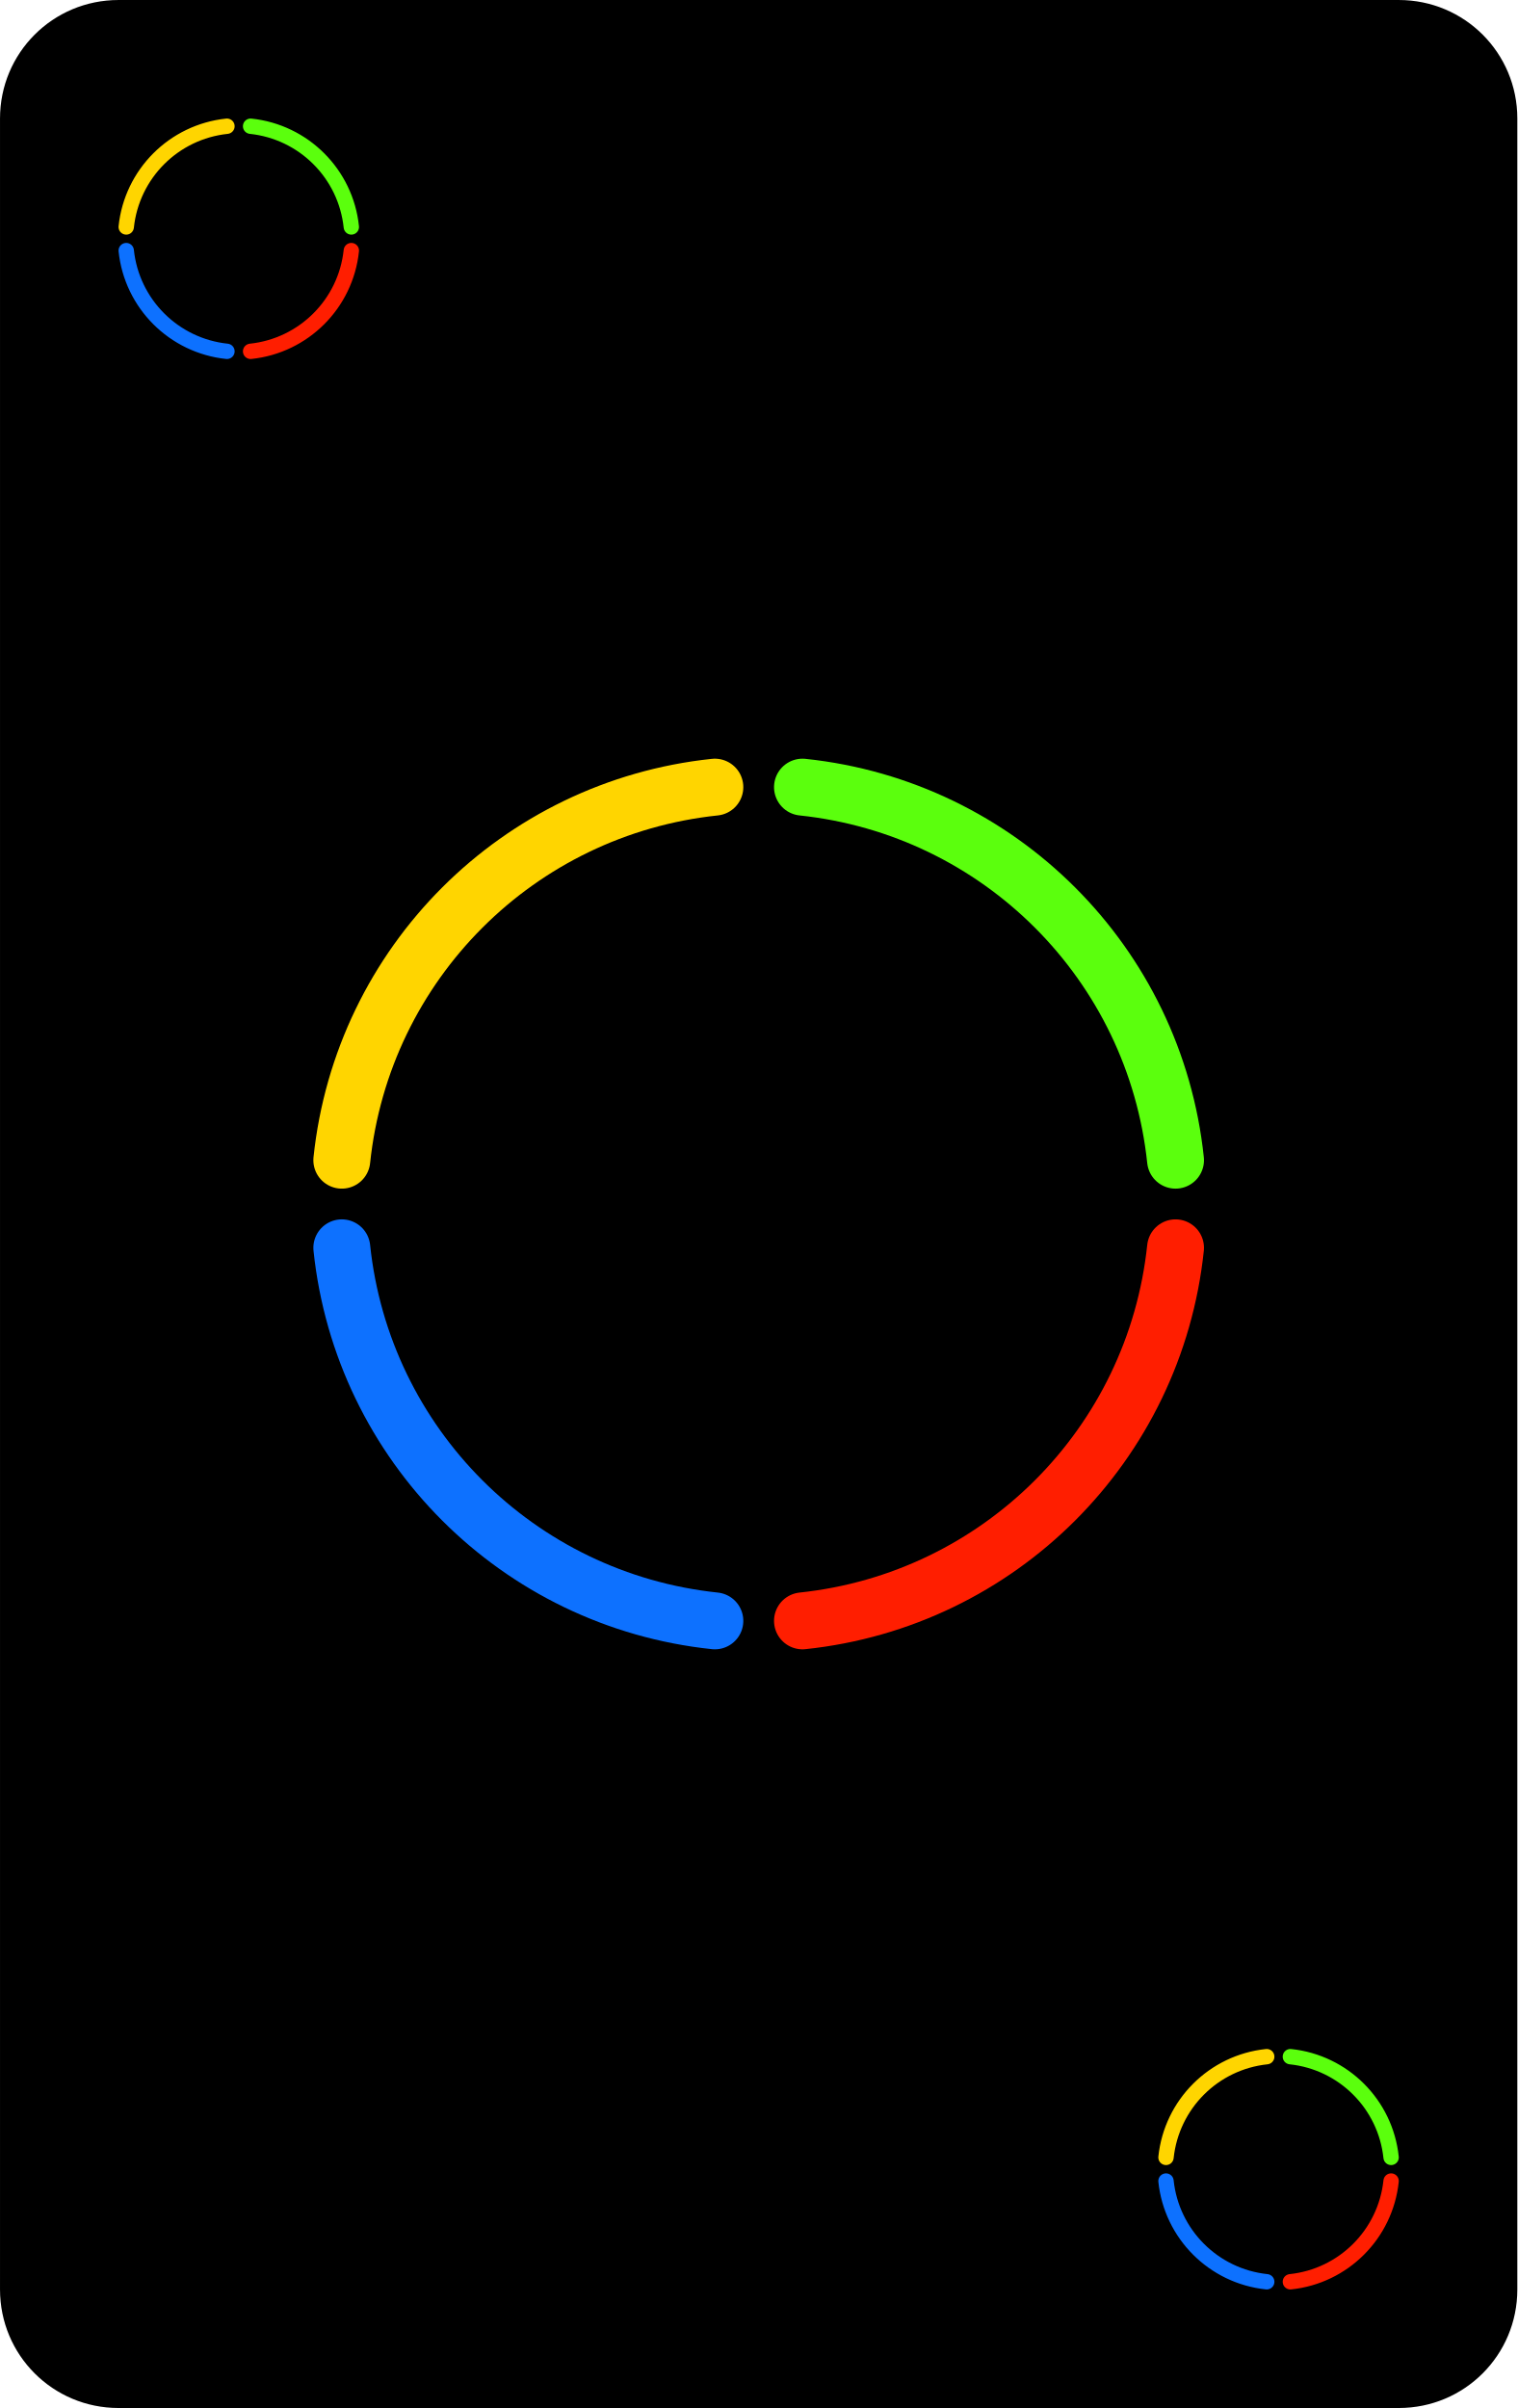
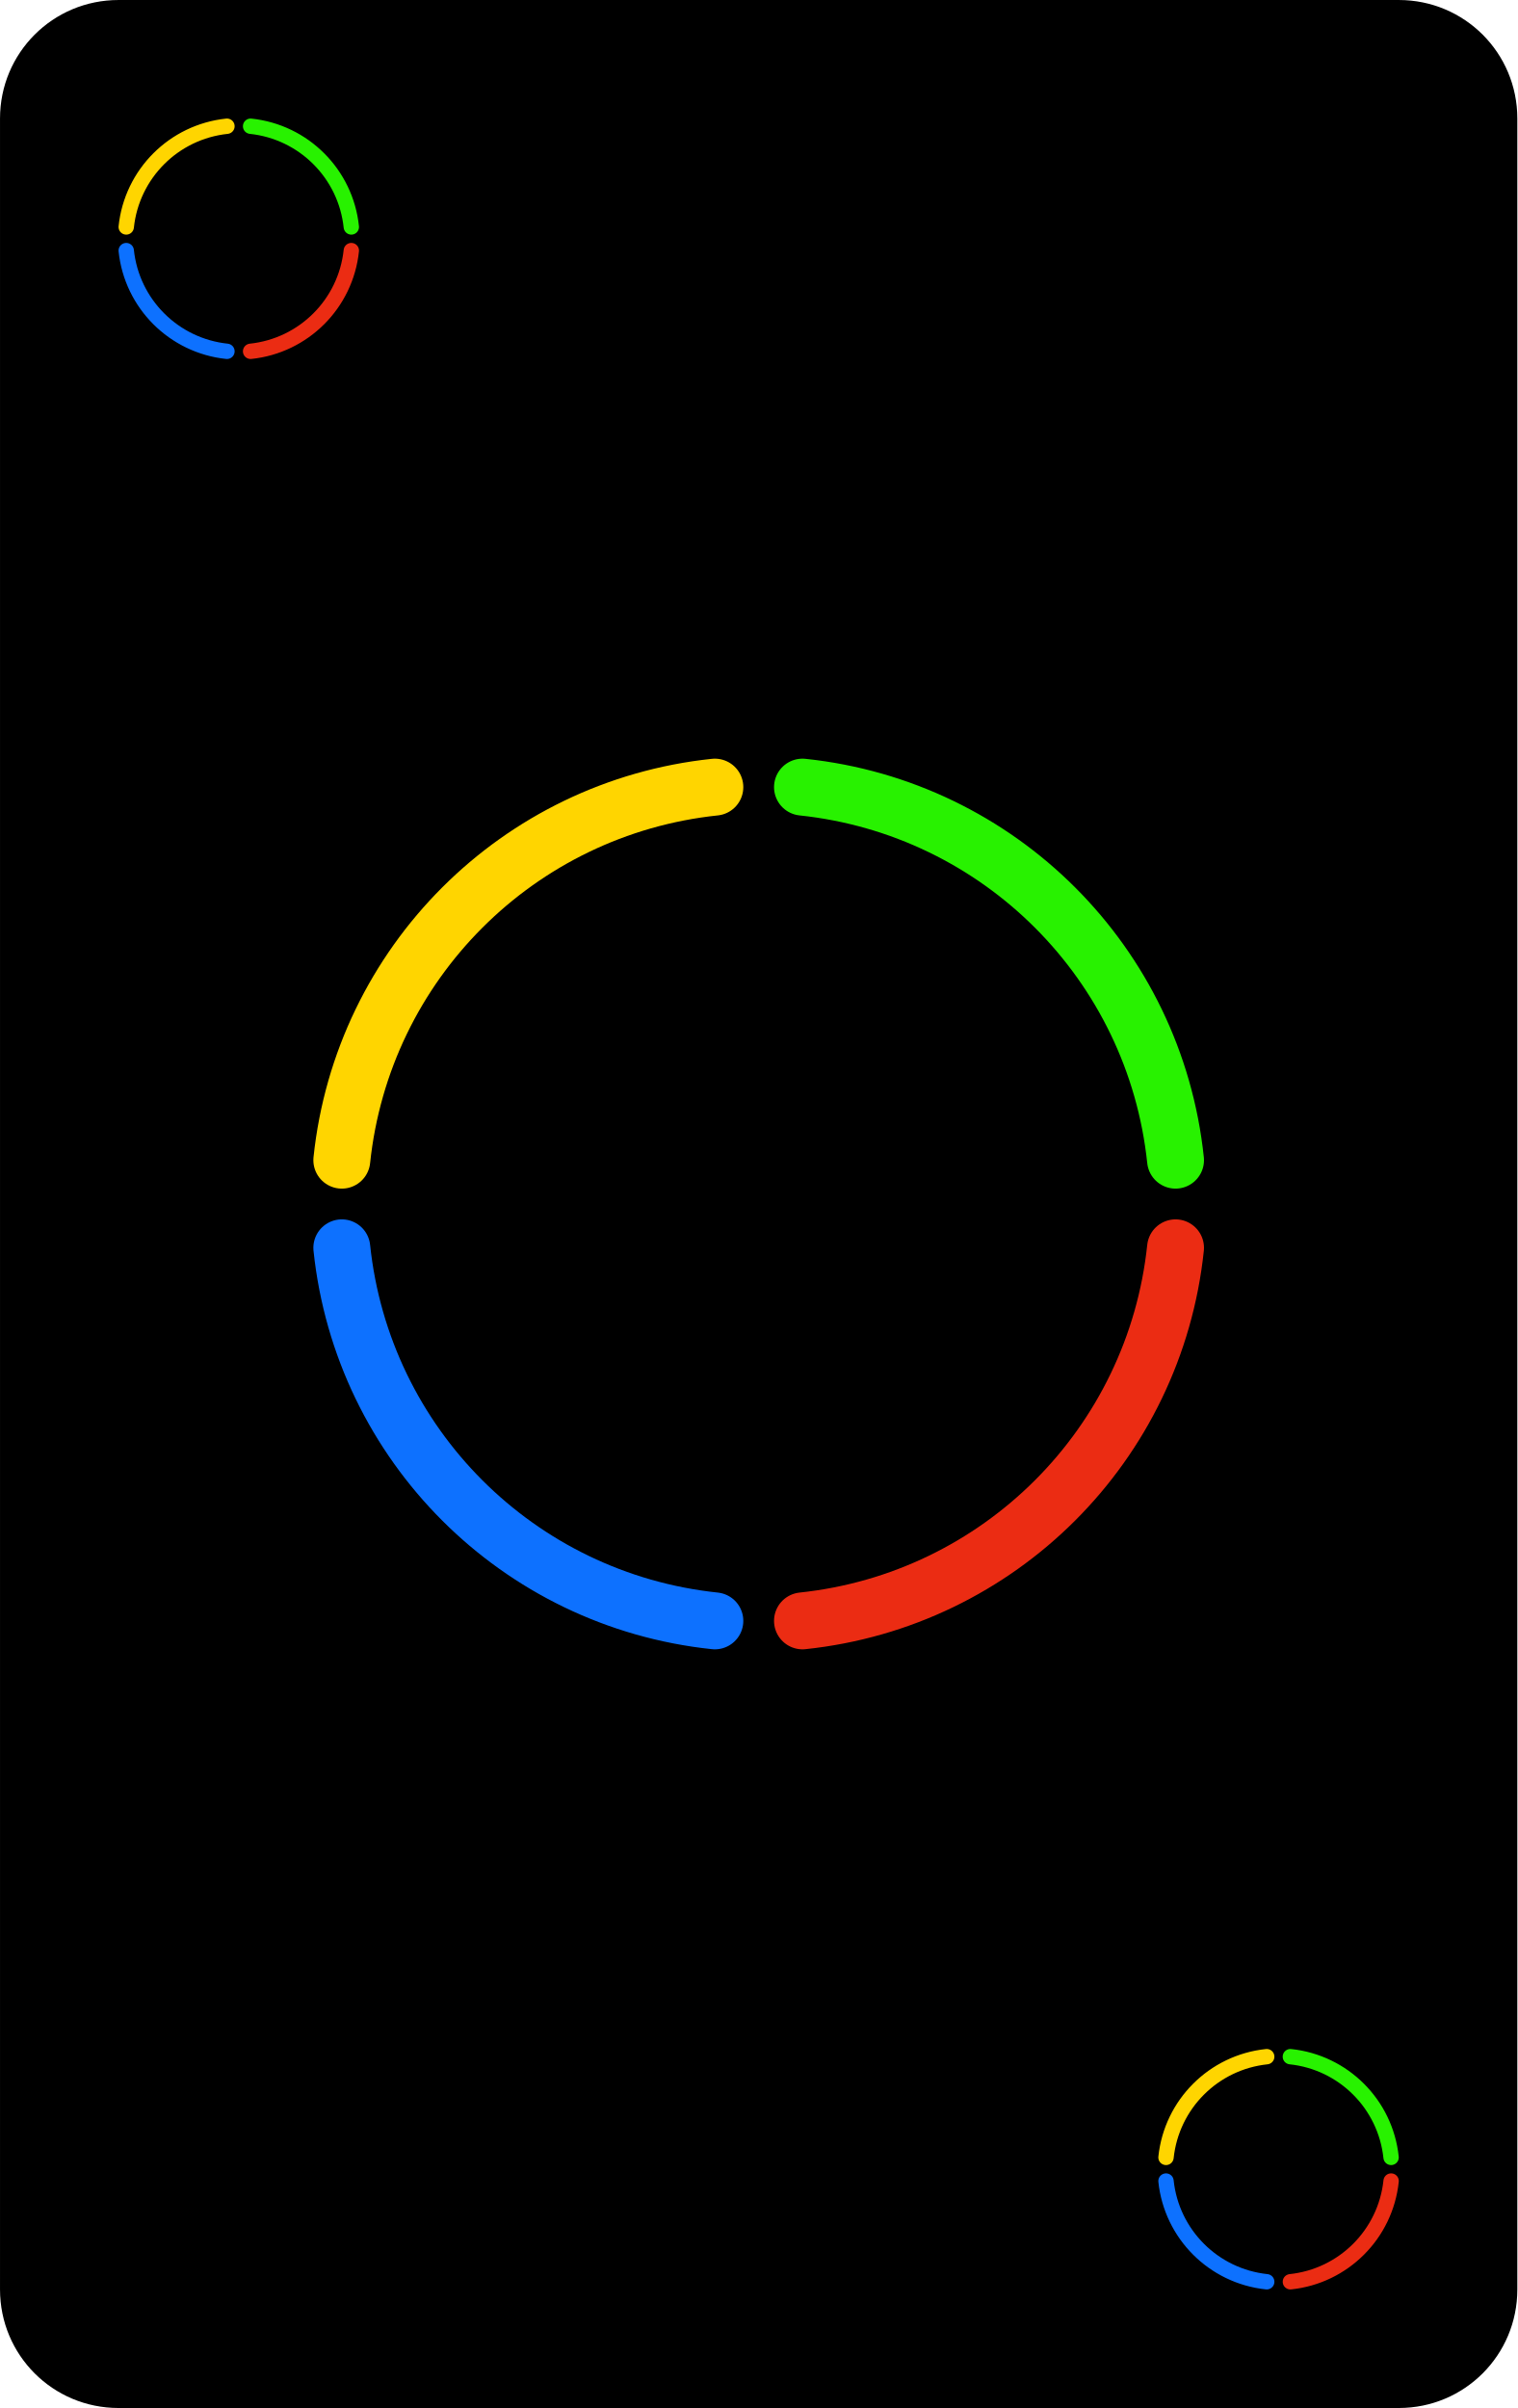
<svg xmlns="http://www.w3.org/2000/svg" width="64mm" height="101.568mm" viewBox="0 0 64 101.568" version="1.1" id="svg7812">
  <defs id="defs7809" />
  <g id="layer1" transform="translate(-219.3696,-154.9557)">
    <path id="rect2559" style="stroke-width:5;stroke-linecap:round;stroke-linejoin:round;stroke-miterlimit:0;stroke-dashoffset:117.165;paint-order:markers fill stroke" d="m 224.37,154.956 h 54 c 2.77,0 5,2.23 5,5 v 91.568 c 0,2.77 -2.23,5 -5,5 h -54 c -2.77,0 -5,-2.23 -5,-5 v -91.568 c 0,-2.77 2.23,-5 5,-5 z" />
-     <g id="g5538" transform="translate(101.7089,141.9687)">
-       <path id="path2669" style="fill:none;stroke:#0d71ff;stroke-width:2.4;stroke-linecap:round;stroke-linejoin:round;stroke-miterlimit:0;stroke-dashoffset:117.165;paint-order:markers fill stroke" transform="rotate(90)" d="m 81.354,-147.813 a 17.68,17.68 0 0 1 -15.735,15.735" />
-       <path id="path2671" style="fill:none;stroke:#ffd500;stroke-width:2.4;stroke-linecap:round;stroke-linejoin:round;stroke-miterlimit:0;stroke-dashoffset:117.165;paint-order:markers fill stroke" transform="scale(-1)" d="m -132.078,-61.923 a 17.68,17.68 0 0 1 -15.735,15.735" />
-       <path id="path2673" style="fill:none;stroke:#5bff0d;stroke-width:2.4;stroke-linecap:round;stroke-linejoin:round;stroke-miterlimit:0;stroke-dashoffset:117.165;paint-order:markers fill stroke" transform="rotate(-90)" d="M -46.188,151.509 A 17.68,17.68 0 0 1 -61.923,167.244" />
-       <path id="path2675" style="fill:none;stroke:#ff1e00;stroke-width:2.4;stroke-linecap:round;stroke-linejoin:round;stroke-miterlimit:0;stroke-dashoffset:117.165;paint-order:markers fill stroke" d="M 167.244,65.619 A 17.68,17.68 0 0 1 151.509,81.354" />
-     </g>
-     <g id="g5548" transform="matrix(0.27,0,0,0.27,189.0327,147.809)">
-       <path id="path5540" style="fill:none;stroke:#0d71ff;stroke-width:2.4;stroke-linecap:round;stroke-linejoin:round;stroke-miterlimit:0;stroke-dashoffset:117.165;paint-order:markers fill stroke" transform="rotate(90)" d="m 81.354,-147.813 a 17.68,17.68 0 0 1 -15.735,15.735" />
-       <path id="path5542" style="fill:none;stroke:#ffd500;stroke-width:2.4;stroke-linecap:round;stroke-linejoin:round;stroke-miterlimit:0;stroke-dashoffset:117.165;paint-order:markers fill stroke" transform="scale(-1)" d="m -132.078,-61.923 a 17.68,17.68 0 0 1 -15.735,15.735" />
-       <path id="path5544" style="fill:none;stroke:#5bff0d;stroke-width:2.4;stroke-linecap:round;stroke-linejoin:round;stroke-miterlimit:0;stroke-dashoffset:117.165;paint-order:markers fill stroke" transform="rotate(-90)" d="M -46.188,151.509 A 17.68,17.68 0 0 1 -61.923,167.244" />
-       <path id="path5546" style="fill:none;stroke:#ff1e00;stroke-width:2.4;stroke-linecap:round;stroke-linejoin:round;stroke-miterlimit:0;stroke-dashoffset:117.165;paint-order:markers fill stroke" d="M 167.244,65.619 A 17.68,17.68 0 0 1 151.509,81.354" />
-     </g>
-     <g id="g5558" transform="matrix(0.27,0,0,0.27,232.8898,229.2338)">
-       <path id="path5550" style="fill:none;stroke:#0d71ff;stroke-width:2.4;stroke-linecap:round;stroke-linejoin:round;stroke-miterlimit:0;stroke-dashoffset:117.165;paint-order:markers fill stroke" transform="rotate(90)" d="m 81.354,-147.813 a 17.68,17.68 0 0 1 -15.735,15.735" />
-       <path id="path5552" style="fill:none;stroke:#ffd500;stroke-width:2.4;stroke-linecap:round;stroke-linejoin:round;stroke-miterlimit:0;stroke-dashoffset:117.165;paint-order:markers fill stroke" transform="scale(-1)" d="m -132.078,-61.923 a 17.68,17.68 0 0 1 -15.735,15.735" />
-       <path id="path5554" style="fill:none;stroke:#5bff0d;stroke-width:2.4;stroke-linecap:round;stroke-linejoin:round;stroke-miterlimit:0;stroke-dashoffset:117.165;paint-order:markers fill stroke" transform="rotate(-90)" d="M -46.188,151.509 A 17.68,17.68 0 0 1 -61.923,167.244" />
-       <path id="path5556" style="fill:none;stroke:#ff1e00;stroke-width:2.4;stroke-linecap:round;stroke-linejoin:round;stroke-miterlimit:0;stroke-dashoffset:117.165;paint-order:markers fill stroke" d="M 167.244,65.619 A 17.68,17.68 0 0 1 151.509,81.354" />
-     </g>
+     <path id="path2669" style="fill:none;stroke:#0d71ff;stroke-width:2.4;stroke-linecap:round;stroke-linejoin:round;stroke-miterlimit:0;stroke-dashoffset:117.165;paint-order:markers fill stroke" d="M 249.522,223.323 A 17.68,17.68 0 0 1 233.787,207.588" />
+     <path id="path2671" style="fill:none;stroke:#ffd500;stroke-width:2.4;stroke-linecap:round;stroke-linejoin:round;stroke-miterlimit:0;stroke-dashoffset:117.165;paint-order:markers fill stroke" d="m 233.787,203.891 a 17.68,17.68 0 0 1 15.735,-15.735" />
+     <path id="path2673" style="fill:none;stroke:#28f200;stroke-width:2.4;stroke-linecap:round;stroke-linejoin:round;stroke-miterlimit:0;stroke-dashoffset:117.165;paint-order:markers fill stroke;stroke-opacity:1" d="m 253.218,188.156 a 17.68,17.68 0 0 1 15.735,15.735" />
+     <path id="path2675" style="fill:none;stroke:#eb2c13;stroke-width:2.4;stroke-linecap:round;stroke-linejoin:round;stroke-miterlimit:0;stroke-dashoffset:117.165;paint-order:markers fill stroke;stroke-opacity:1" d="m 268.953,207.588 a 17.68,17.68 0 0 1 -15.735,15.735" />
+     <path id="path5540" style="fill:none;stroke:#0d71ff;stroke-width:0.648;stroke-linecap:round;stroke-linejoin:round;stroke-miterlimit:0;stroke-dashoffset:117.165;paint-order:markers fill stroke" d="m 228.942,169.774 a 4.774,4.774 0 0 1 -4.248,-4.248" />
+     <path id="path5542" style="fill:none;stroke:#ffd500;stroke-width:0.648;stroke-linecap:round;stroke-linejoin:round;stroke-miterlimit:0;stroke-dashoffset:117.165;paint-order:markers fill stroke" d="m 224.694,164.528 a 4.774,4.774 0 0 1 4.248,-4.248" />
+     <path id="path5544" style="fill:none;stroke:#28f200;stroke-width:0.648;stroke-linecap:round;stroke-linejoin:round;stroke-miterlimit:0;stroke-dashoffset:117.165;paint-order:markers fill stroke;stroke-opacity:1" d="m 229.94,160.28 a 4.774,4.774 0 0 1 4.248,4.248" />
+     <path id="path5546" style="fill:none;stroke:#eb2c13;stroke-width:0.648;stroke-linecap:round;stroke-linejoin:round;stroke-miterlimit:0;stroke-dashoffset:117.165;paint-order:markers fill stroke;stroke-opacity:1" d="m 234.188,165.526 a 4.774,4.774 0 0 1 -4.248,4.248" />
+     <path id="path5550" style="fill:none;stroke:#0d71ff;stroke-width:0.648;stroke-linecap:round;stroke-linejoin:round;stroke-miterlimit:0;stroke-dashoffset:117.165;paint-order:markers fill stroke" d="m 272.799,251.199 a 4.774,4.774 0 0 1 -4.248,-4.248" />
+     <path id="path5552" style="fill:none;stroke:#ffd500;stroke-width:0.648;stroke-linecap:round;stroke-linejoin:round;stroke-miterlimit:0;stroke-dashoffset:117.165;paint-order:markers fill stroke" d="m 268.551,245.953 a 4.774,4.774 0 0 1 4.248,-4.248" />
+     <path id="path5554" style="fill:none;stroke:#28f200;stroke-width:0.648;stroke-linecap:round;stroke-linejoin:round;stroke-miterlimit:0;stroke-dashoffset:117.165;paint-order:markers fill stroke;stroke-opacity:1" d="m 273.797,241.705 a 4.774,4.774 0 0 1 4.248,4.248" />
+     <path id="path5556" style="fill:none;stroke:#eb2c13;stroke-width:0.648;stroke-linecap:round;stroke-linejoin:round;stroke-miterlimit:0;stroke-dashoffset:117.165;paint-order:markers fill stroke;stroke-opacity:1" d="m 278.046,246.951 a 4.774,4.774 0 0 1 -4.248,4.248" />
  </g>
</svg>
